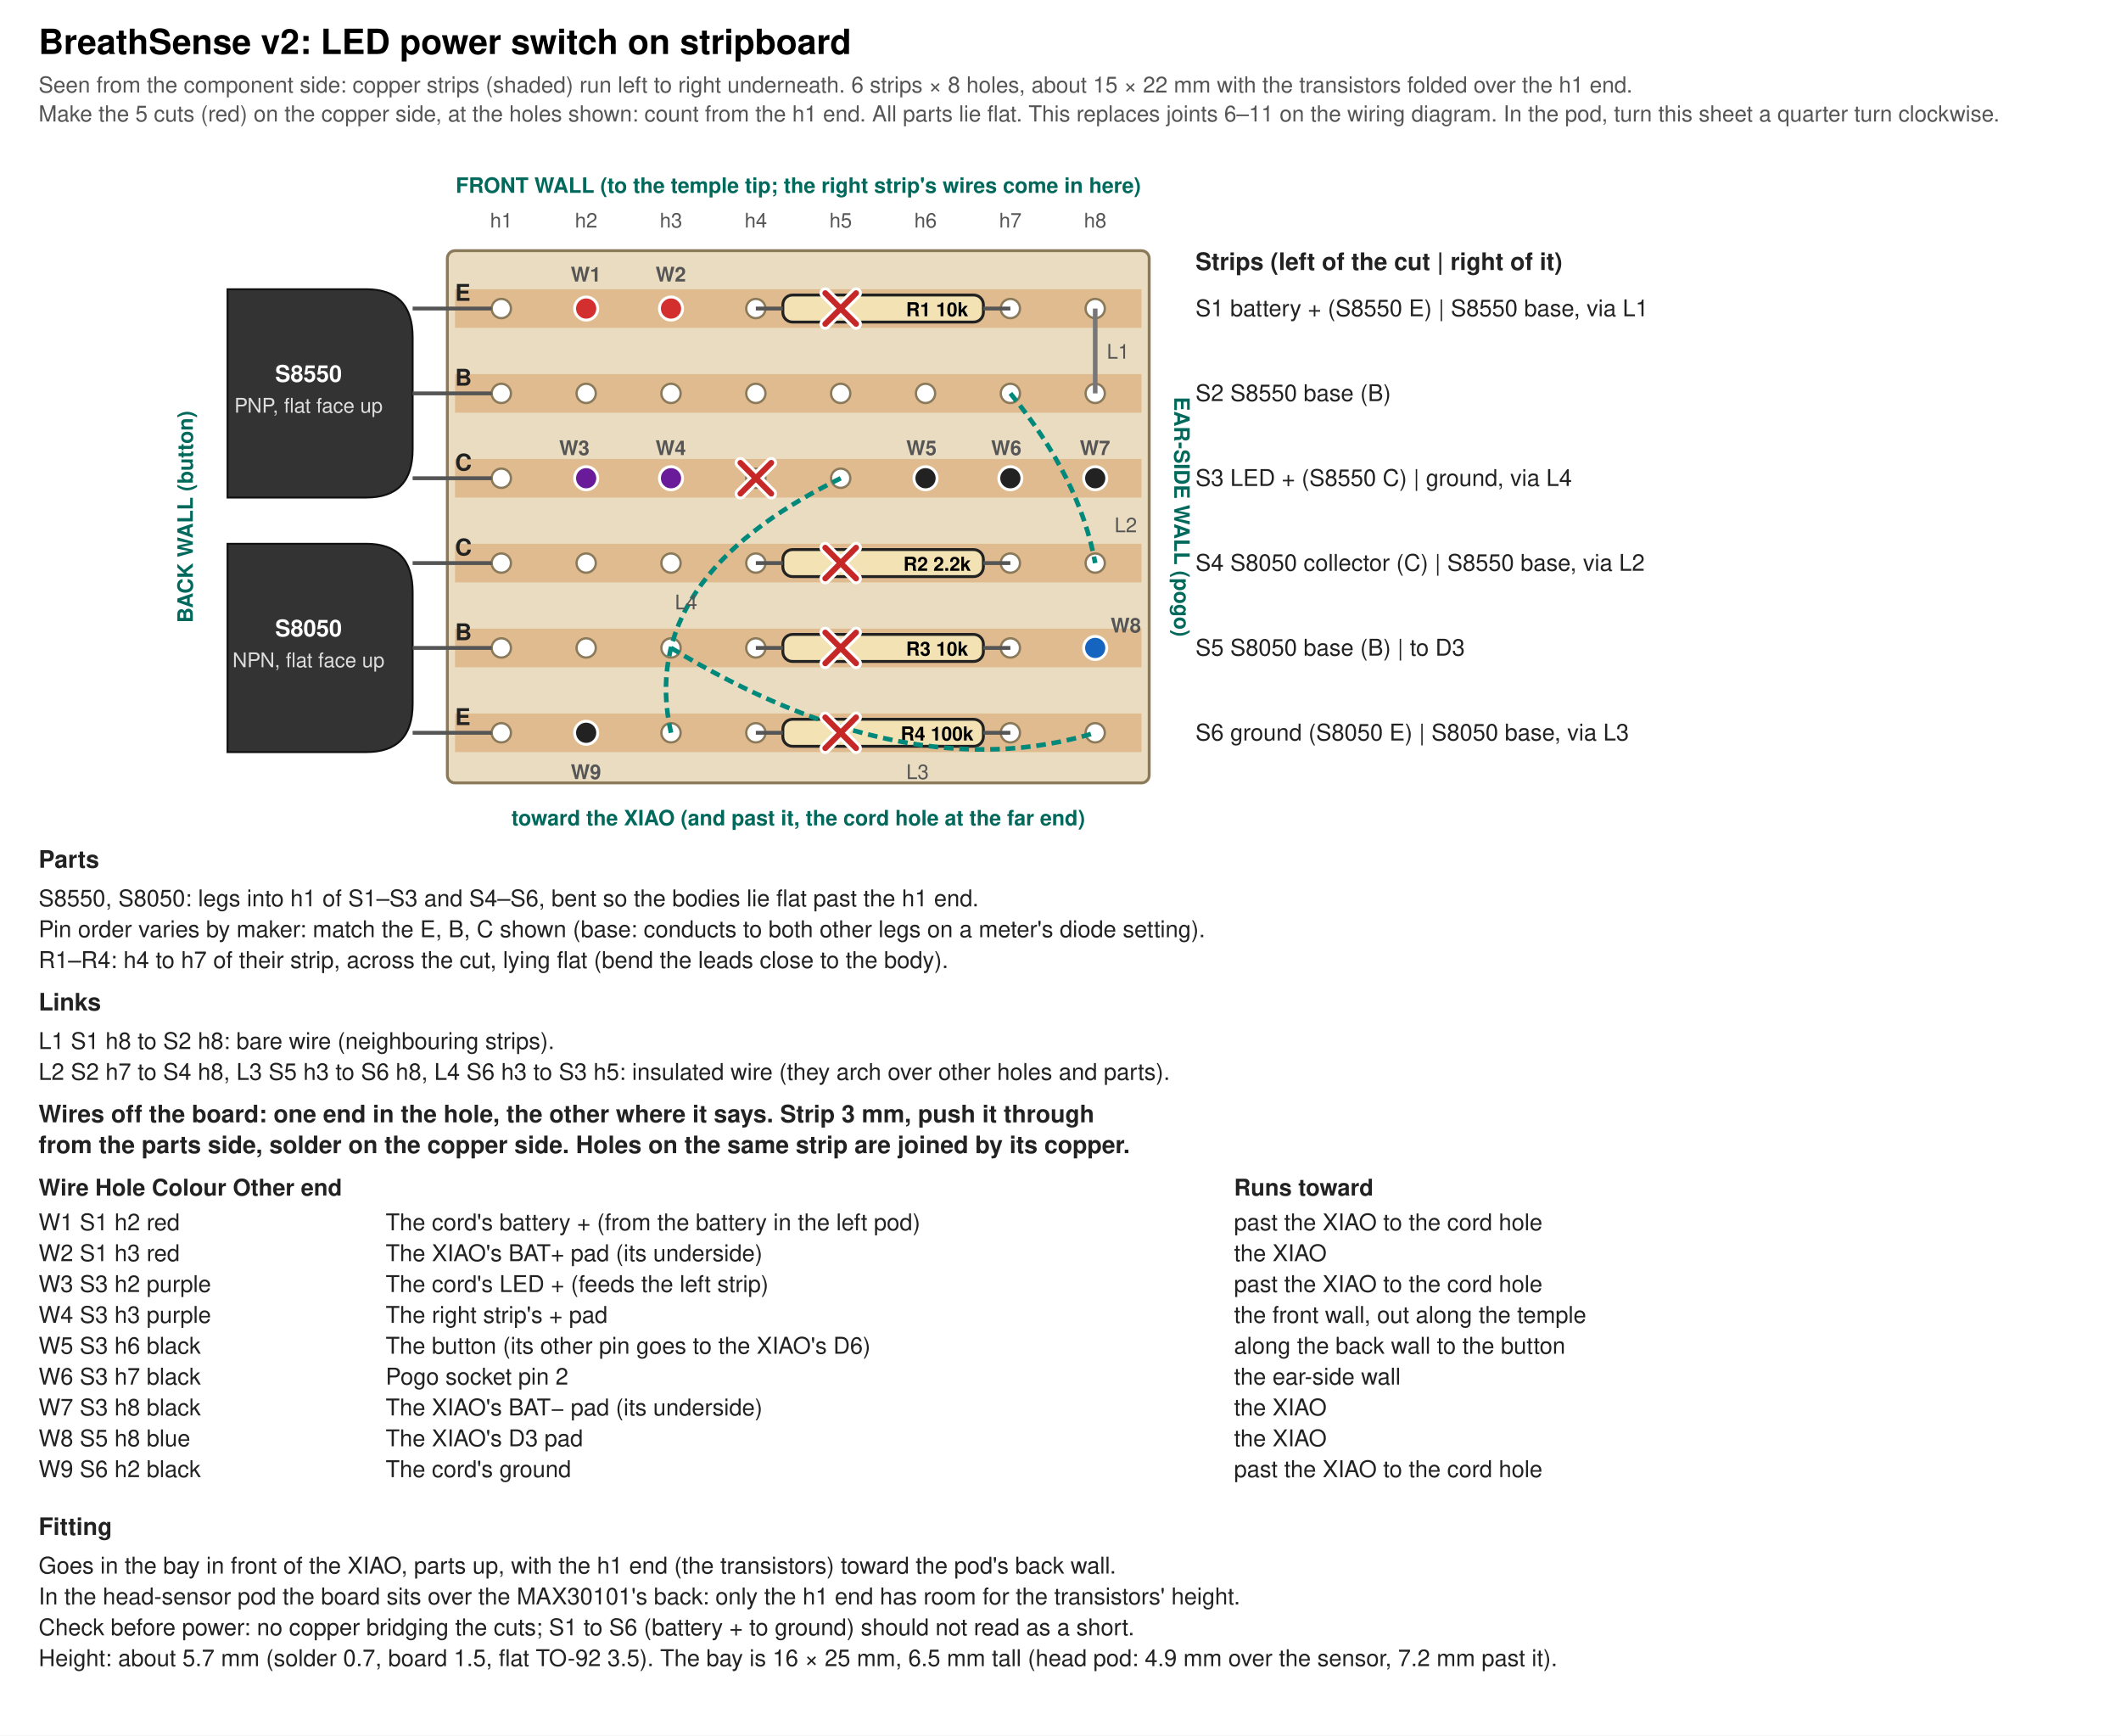
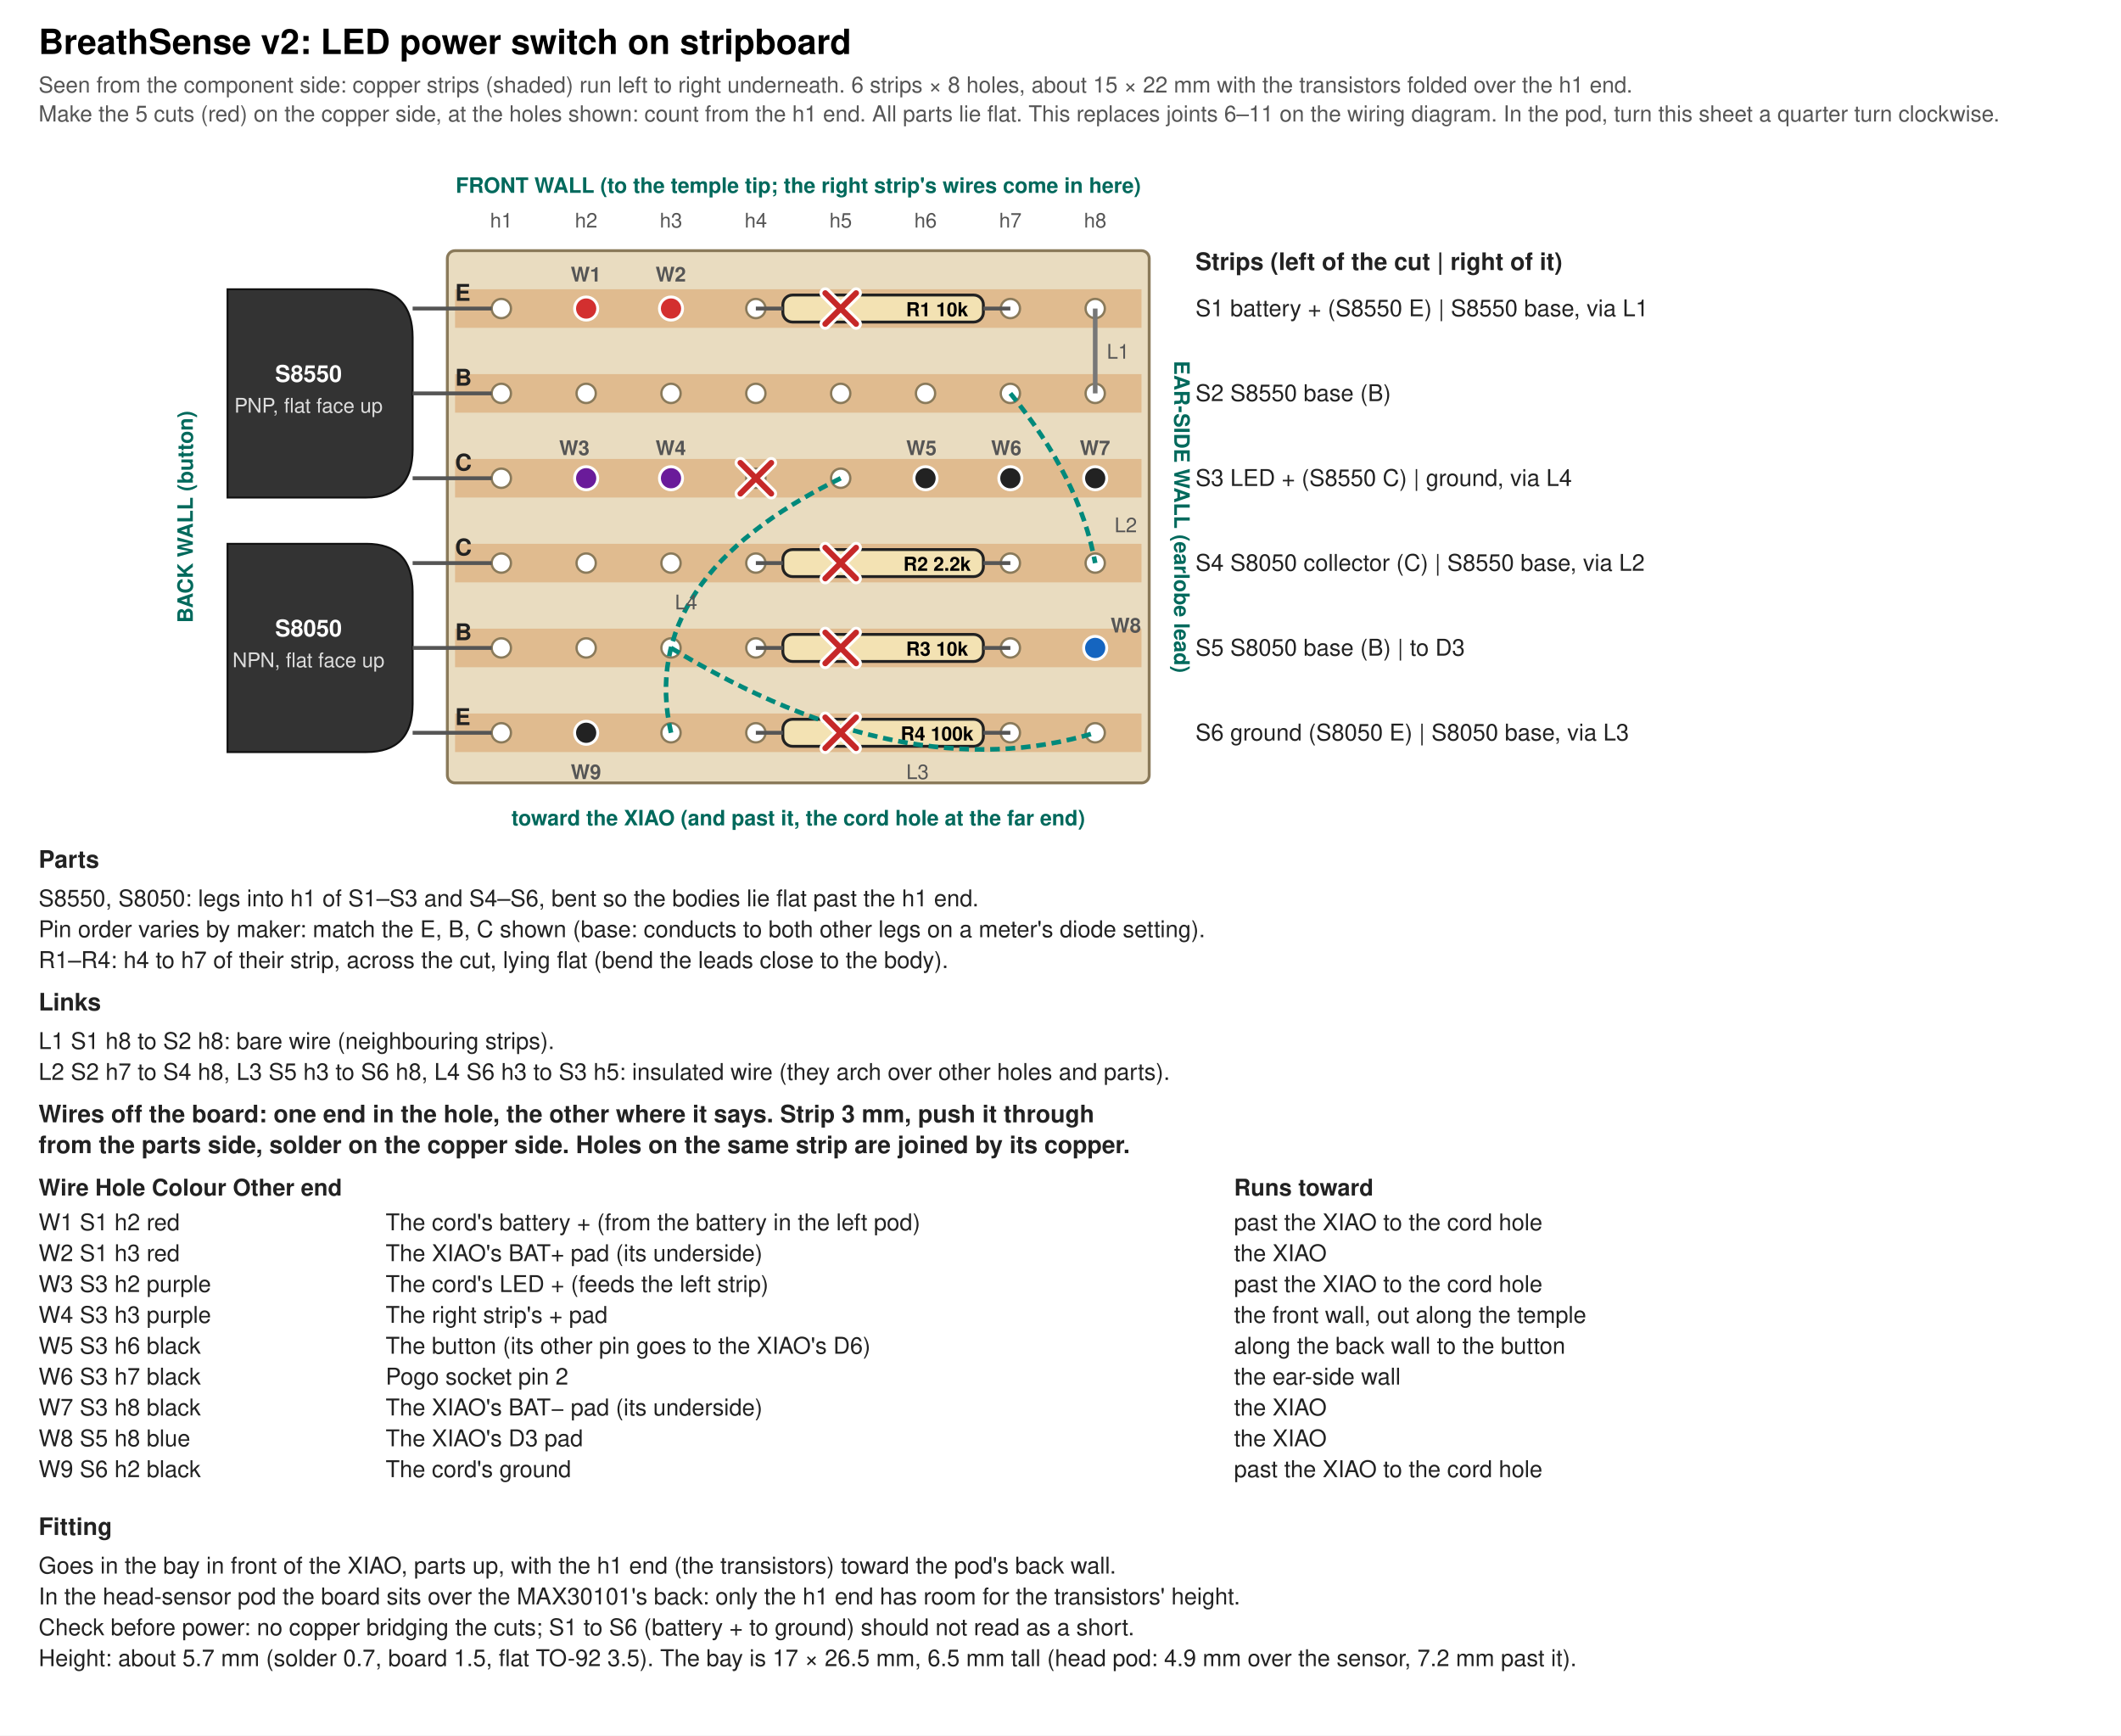
<svg xmlns="http://www.w3.org/2000/svg" viewBox="0 0 1100 900" width="1100" height="900" font-family="Helvetica, Arial, sans-serif" font-size="13">
  <style>
    .title { font-size: 15px; font-weight: bold; }
    .note { font-size: 11.5px; fill: #555; }
    .small { font-size: 10.5px; fill: #555; }
    .lbl { font-size: 12px; font-weight: bold; fill: #222; }
    .board { fill: #e9dcc0; stroke: #8a7a5a; stroke-width: 1.5; }
    .strip { fill: #d9a066; opacity: 0.55; }
    .hole { fill: #fff; stroke: #8a7a5a; stroke-width: 1.2; }
    .cut { stroke: #c62828; stroke-width: 3; stroke-linecap: round; }
    .res { fill: #f3e2b3; stroke: #222; stroke-width: 1.5; }
    .leg { fill: none; stroke: #555; stroke-width: 2; }
    .body { fill: #333; stroke: #111; stroke-width: 1; }
    .link { fill: none; stroke: #777; stroke-width: 2.4; }
    .ilink { fill: none; stroke: #00897b; stroke-width: 2.4; stroke-dasharray: 5 3; }
    .wd { stroke: #fff; stroke-width: 1.5; }
    .tbl { font-size: 12px; fill: #222; }
    .tblh { font-size: 12.5px; font-weight: bold; fill: #222; }
  </style>
  <rect width="1100" height="900" fill="#fff" />
  <text x="20" y="28" font-size="18" font-weight="bold">BreathSense v2: LED power switch on stripboard</text>
  <text x="20" y="48" class="note">Seen from the component side: copper strips (shaded) run left to right underneath. 6 strips × 8 holes, about 15 × 22 mm with the transistors folded over the h1 end.</text>
  <text x="20" y="63" class="note">Make the 5 cuts (red) on the copper side, at the holes shown: count from the h1 end. All parts lie flat. This replaces joints 6–11 on the wiring diagram. In the pod, turn this sheet a quarter turn clockwise.</text>
  <g class="small" text-anchor="middle">
    <text x="260" y="118">h1</text>
    <text x="304" y="118">h2</text>
    <text x="348" y="118">h3</text>
    <text x="392" y="118">h4</text>
    <text x="436" y="118">h5</text>
    <text x="480" y="118">h6</text>
    <text x="524" y="118">h7</text>
    <text x="568" y="118">h8</text>
  </g>
  <g font-size="11" font-weight="bold" fill="#00695c">
    <text x="414" y="100" text-anchor="middle">FRONT WALL (to the temple tip; the right strip's wires come in here)</text>
    <text x="414" y="428" text-anchor="middle">toward the XIAO (and past it, the cord hole at the far end)</text>
    <text x="100" y="268" text-anchor="middle" transform="rotate(-90 100 268)">BACK WALL (button)</text>
-     <text x="609" y="268" text-anchor="middle" transform="rotate(90 609 268)">EAR-SIDE WALL (pogo)</text>
+     <text x="609" y="268" text-anchor="middle" transform="rotate(90 609 268)">EAR-SIDE WALL (earlobe lead)</text>
  </g>
  <rect class="board" x="232" y="130" width="364" height="276" rx="4" />
  <g>
    <rect class="strip" x="236" y="150" width="356" height="20" />
    <rect class="strip" x="236" y="194" width="356" height="20" />
    <rect class="strip" x="236" y="238" width="356" height="20" />
    <rect class="strip" x="236" y="282" width="356" height="20" />
    <rect class="strip" x="236" y="326" width="356" height="20" />
    <rect class="strip" x="236" y="370" width="356" height="20" />
  </g>
  <g class="hole">
    <circle cx="260" cy="160" r="5" />
    <circle cx="304" cy="160" r="5" />
    <circle cx="348" cy="160" r="5" />
    <circle cx="392" cy="160" r="5" />
    <circle cx="436" cy="160" r="5" />
    <circle cx="480" cy="160" r="5" />
    <circle cx="524" cy="160" r="5" />
    <circle cx="568" cy="160" r="5" />
    <circle cx="260" cy="204" r="5" />
    <circle cx="304" cy="204" r="5" />
    <circle cx="348" cy="204" r="5" />
    <circle cx="392" cy="204" r="5" />
    <circle cx="436" cy="204" r="5" />
    <circle cx="480" cy="204" r="5" />
    <circle cx="524" cy="204" r="5" />
    <circle cx="568" cy="204" r="5" />
    <circle cx="260" cy="248" r="5" />
    <circle cx="304" cy="248" r="5" />
    <circle cx="348" cy="248" r="5" />
    <circle cx="392" cy="248" r="5" />
    <circle cx="436" cy="248" r="5" />
    <circle cx="480" cy="248" r="5" />
    <circle cx="524" cy="248" r="5" />
    <circle cx="568" cy="248" r="5" />
    <circle cx="260" cy="292" r="5" />
    <circle cx="304" cy="292" r="5" />
    <circle cx="348" cy="292" r="5" />
    <circle cx="392" cy="292" r="5" />
    <circle cx="436" cy="292" r="5" />
    <circle cx="480" cy="292" r="5" />
    <circle cx="524" cy="292" r="5" />
    <circle cx="568" cy="292" r="5" />
    <circle cx="260" cy="336" r="5" />
    <circle cx="304" cy="336" r="5" />
    <circle cx="348" cy="336" r="5" />
    <circle cx="392" cy="336" r="5" />
    <circle cx="436" cy="336" r="5" />
    <circle cx="480" cy="336" r="5" />
    <circle cx="524" cy="336" r="5" />
    <circle cx="568" cy="336" r="5" />
    <circle cx="260" cy="380" r="5" />
    <circle cx="304" cy="380" r="5" />
    <circle cx="348" cy="380" r="5" />
    <circle cx="392" cy="380" r="5" />
    <circle cx="436" cy="380" r="5" />
    <circle cx="480" cy="380" r="5" />
    <circle cx="524" cy="380" r="5" />
    <circle cx="568" cy="380" r="5" />
  </g>
  <path class="body" d="M118 150 H190 Q214 150 214 175 V233 Q214 258 190 258 H118 Z" />
  <text x="160" y="198" fill="#fff" font-size="12" font-weight="bold" text-anchor="middle">S8550</text>
  <text x="160" y="214" fill="#ddd" font-size="10.5" text-anchor="middle">PNP, flat face up</text>
  <path class="leg" d="M214 160 H255" />
  <path class="leg" d="M214 204 H255" />
  <path class="leg" d="M214 248 H255" />
  <text x="236" y="156" class="lbl" font-size="11">E</text>
  <text x="236" y="200" class="lbl" font-size="11">B</text>
  <text x="236" y="244" class="lbl" font-size="11">C</text>
  <path class="body" d="M118 282 H190 Q214 282 214 307 V365 Q214 390 190 390 H118 Z" />
  <text x="160" y="330" fill="#fff" font-size="12" font-weight="bold" text-anchor="middle">S8050</text>
  <text x="160" y="346" fill="#ddd" font-size="10.5" text-anchor="middle">NPN, flat face up</text>
  <path class="leg" d="M214 292 H255" />
  <path class="leg" d="M214 336 H255" />
  <path class="leg" d="M214 380 H255" />
  <text x="236" y="288" class="lbl" font-size="11">C</text>
  <text x="236" y="332" class="lbl" font-size="11">B</text>
  <text x="236" y="376" class="lbl" font-size="11">E</text>
  <rect class="res" x="406" y="153" width="104" height="14" rx="5" />
  <text x="486" y="164" font-size="10" font-weight="bold" text-anchor="middle">R1 10k</text>
  <rect class="res" x="406" y="285" width="104" height="14" rx="5" />
  <text x="486" y="296" font-size="10" font-weight="bold" text-anchor="middle">R2 2.2k</text>
  <rect class="res" x="406" y="329" width="104" height="14" rx="5" />
  <text x="486" y="340" font-size="10" font-weight="bold" text-anchor="middle">R3 10k</text>
  <rect class="res" x="406" y="373" width="104" height="14" rx="5" />
  <text x="486" y="384" font-size="10" font-weight="bold" text-anchor="middle">R4 100k</text>
  <path class="leg" d="M392 160 H406 M510 160 H524" />
  <path class="leg" d="M392 292 H406 M510 292 H524" />
  <path class="leg" d="M392 336 H406 M510 336 H524" />
  <path class="leg" d="M392 380 H406 M510 380 H524" />
  <path class="link" d="M568 160 V204" />
  <path class="ilink" d="M524 204 Q560 248 568 292" />
  <path class="ilink" d="M348 336 Q470 410 568 380" />
  <path class="ilink" d="M348 380 Q330 300 436 248" />
  <g class="small">
    <text x="574" y="186">L1</text>
    <text x="578" y="276">L2</text>
    <text x="470" y="404">L3</text>
    <text x="350" y="316">L4</text>
  </g>
  <g class="wd">
    <circle cx="304" cy="160" r="6" fill="#d32f2f" />
    <circle cx="348" cy="160" r="6" fill="#d32f2f" />
    <circle cx="304" cy="248" r="6" fill="#6a1b9a" />
    <circle cx="348" cy="248" r="6" fill="#6a1b9a" />
    <circle cx="480" cy="248" r="6" fill="#222" />
    <circle cx="524" cy="248" r="6" fill="#222" />
    <circle cx="568" cy="248" r="6" fill="#222" />
    <circle cx="568" cy="336" r="6" fill="#1565c0" />
    <circle cx="304" cy="380" r="6" fill="#222" />
  </g>
  <g class="small" font-weight="bold">
    <text x="296" y="146">W1</text>
    <text x="340" y="146">W2</text>
    <text x="290" y="236">W3</text>
    <text x="340" y="236">W4</text>
    <text x="470" y="236">W5</text>
    <text x="514" y="236">W6</text>
    <text x="560" y="236">W7</text>
    <text x="576" y="328">W8</text>
    <text x="296" y="404">W9</text>
  </g>
  <g class="cut" style="stroke:#fff;stroke-width:6">
    <path d="M428 152 L444 168 M444 152 L428 168" />
    <path d="M384 240 L400 256 M400 240 L384 256" />
    <path d="M428 284 L444 300 M444 284 L428 300" />
    <path d="M428 328 L444 344 M444 328 L428 344" />
    <path d="M428 372 L444 388 M444 372 L428 388" />
  </g>
  <g class="cut">
    <path d="M428 152 L444 168 M444 152 L428 168" />
    <path d="M384 240 L400 256 M400 240 L384 256" />
    <path d="M428 284 L444 300 M444 284 L428 300" />
    <path d="M428 328 L444 344 M444 328 L428 344" />
    <path d="M428 372 L444 388 M444 372 L428 388" />
  </g>
  <g class="tbl">
    <text x="620" y="140" class="tblh">Strips (left of the cut | right of it)</text>
    <text x="620" y="164">S1  battery + (S8550 E)  |  S8550 base, via L1</text>
    <text x="620" y="208">S2  S8550 base (B)</text>
    <text x="620" y="252">S3  LED + (S8550 C)  |  ground, via L4</text>
    <text x="620" y="296">S4  S8050 collector (C)  |  S8550 base, via L2</text>
    <text x="620" y="340">S5  S8050 base (B)  |  to D3</text>
    <text x="620" y="384">S6  ground (S8050 E)  |  S8050 base, via L3</text>
  </g>
  <g class="tbl">
    <text x="20" y="450" class="tblh">Parts</text>
    <text x="20" y="470">S8550, S8050: legs into h1 of S1–S3 and S4–S6, bent so the bodies lie flat past the h1 end.</text>
    <text x="20" y="486">Pin order varies by maker: match the E, B, C shown (base: conducts to both other legs on a meter's diode setting).</text>
    <text x="20" y="502">R1–R4: h4 to h7 of their strip, across the cut, lying flat (bend the leads close to the body).</text>
    <text x="20" y="524" class="tblh">Links</text>
    <text x="20" y="544">L1  S1 h8 to S2 h8: bare wire (neighbouring strips).</text>
    <text x="20" y="560">L2  S2 h7 to S4 h8, L3  S5 h3 to S6 h8, L4  S6 h3 to S3 h5: insulated wire (they arch over other holes and parts).</text>
    <text x="20" y="582" class="tblh">Wires off the board: one end in the hole, the other where it says. Strip 3 mm, push it through</text>
    <text x="20" y="598" class="tblh">from the parts side, solder on the copper side. Holes on the same strip are joined by its copper.</text>
    <text x="20" y="620" font-weight="bold">Wire  Hole    Colour   Other end</text>
    <text x="640" y="620" font-weight="bold">Runs toward</text>
    <text x="20" y="638">W1    S1 h2   red</text>
    <text x="200" y="638">The cord's battery + (from the battery in the left pod)</text>
    <text x="640" y="638">past the XIAO to the cord hole</text>
    <text x="20" y="654">W2    S1 h3   red</text>
    <text x="200" y="654">The XIAO's BAT+ pad (its underside)</text>
    <text x="640" y="654">the XIAO</text>
    <text x="20" y="670">W3    S3 h2   purple</text>
    <text x="200" y="670">The cord's LED + (feeds the left strip)</text>
    <text x="640" y="670">past the XIAO to the cord hole</text>
    <text x="20" y="686">W4    S3 h3   purple</text>
    <text x="200" y="686">The right strip's + pad</text>
    <text x="640" y="686">the front wall, out along the temple</text>
    <text x="20" y="702">W5    S3 h6   black</text>
    <text x="200" y="702">The button (its other pin goes to the XIAO's D6)</text>
    <text x="640" y="702">along the back wall to the button</text>
    <text x="20" y="718">W6    S3 h7   black</text>
    <text x="200" y="718">Pogo socket pin 2</text>
    <text x="640" y="718">the ear-side wall</text>
    <text x="20" y="734">W7    S3 h8   black</text>
    <text x="200" y="734">The XIAO's BAT− pad (its underside)</text>
    <text x="640" y="734">the XIAO</text>
    <text x="20" y="750">W8    S5 h8   blue</text>
    <text x="200" y="750">The XIAO's D3 pad</text>
    <text x="640" y="750">the XIAO</text>
    <text x="20" y="766">W9    S6 h2   black</text>
    <text x="200" y="766">The cord's ground</text>
    <text x="640" y="766">past the XIAO to the cord hole</text>
    <text x="20" y="796" class="tblh">Fitting</text>
    <text x="20" y="816">Goes in the bay in front of the XIAO, parts up, with the h1 end (the transistors) toward the pod's back wall.</text>
    <text x="20" y="832">In the head-sensor pod the board sits over the MAX30101's back: only the h1 end has room for the transistors' height.</text>
    <text x="20" y="848">Check before power: no copper bridging the cuts; S1 to S6 (battery + to ground) should not read as a short.</text>
-     <text x="20" y="864">Height: about 5.7 mm (solder 0.7, board 1.5, flat TO-92 3.5). The bay is 16 × 25 mm, 6.5 mm tall (head pod: 4.9 mm over the sensor, 7.2 mm past it).</text>
+     <text x="20" y="864">Height: about 5.7 mm (solder 0.7, board 1.5, flat TO-92 3.5). The bay is 17 × 26.5 mm, 6.5 mm tall (head pod: 4.9 mm over the sensor, 7.2 mm past it).</text>
  </g>
</svg>
